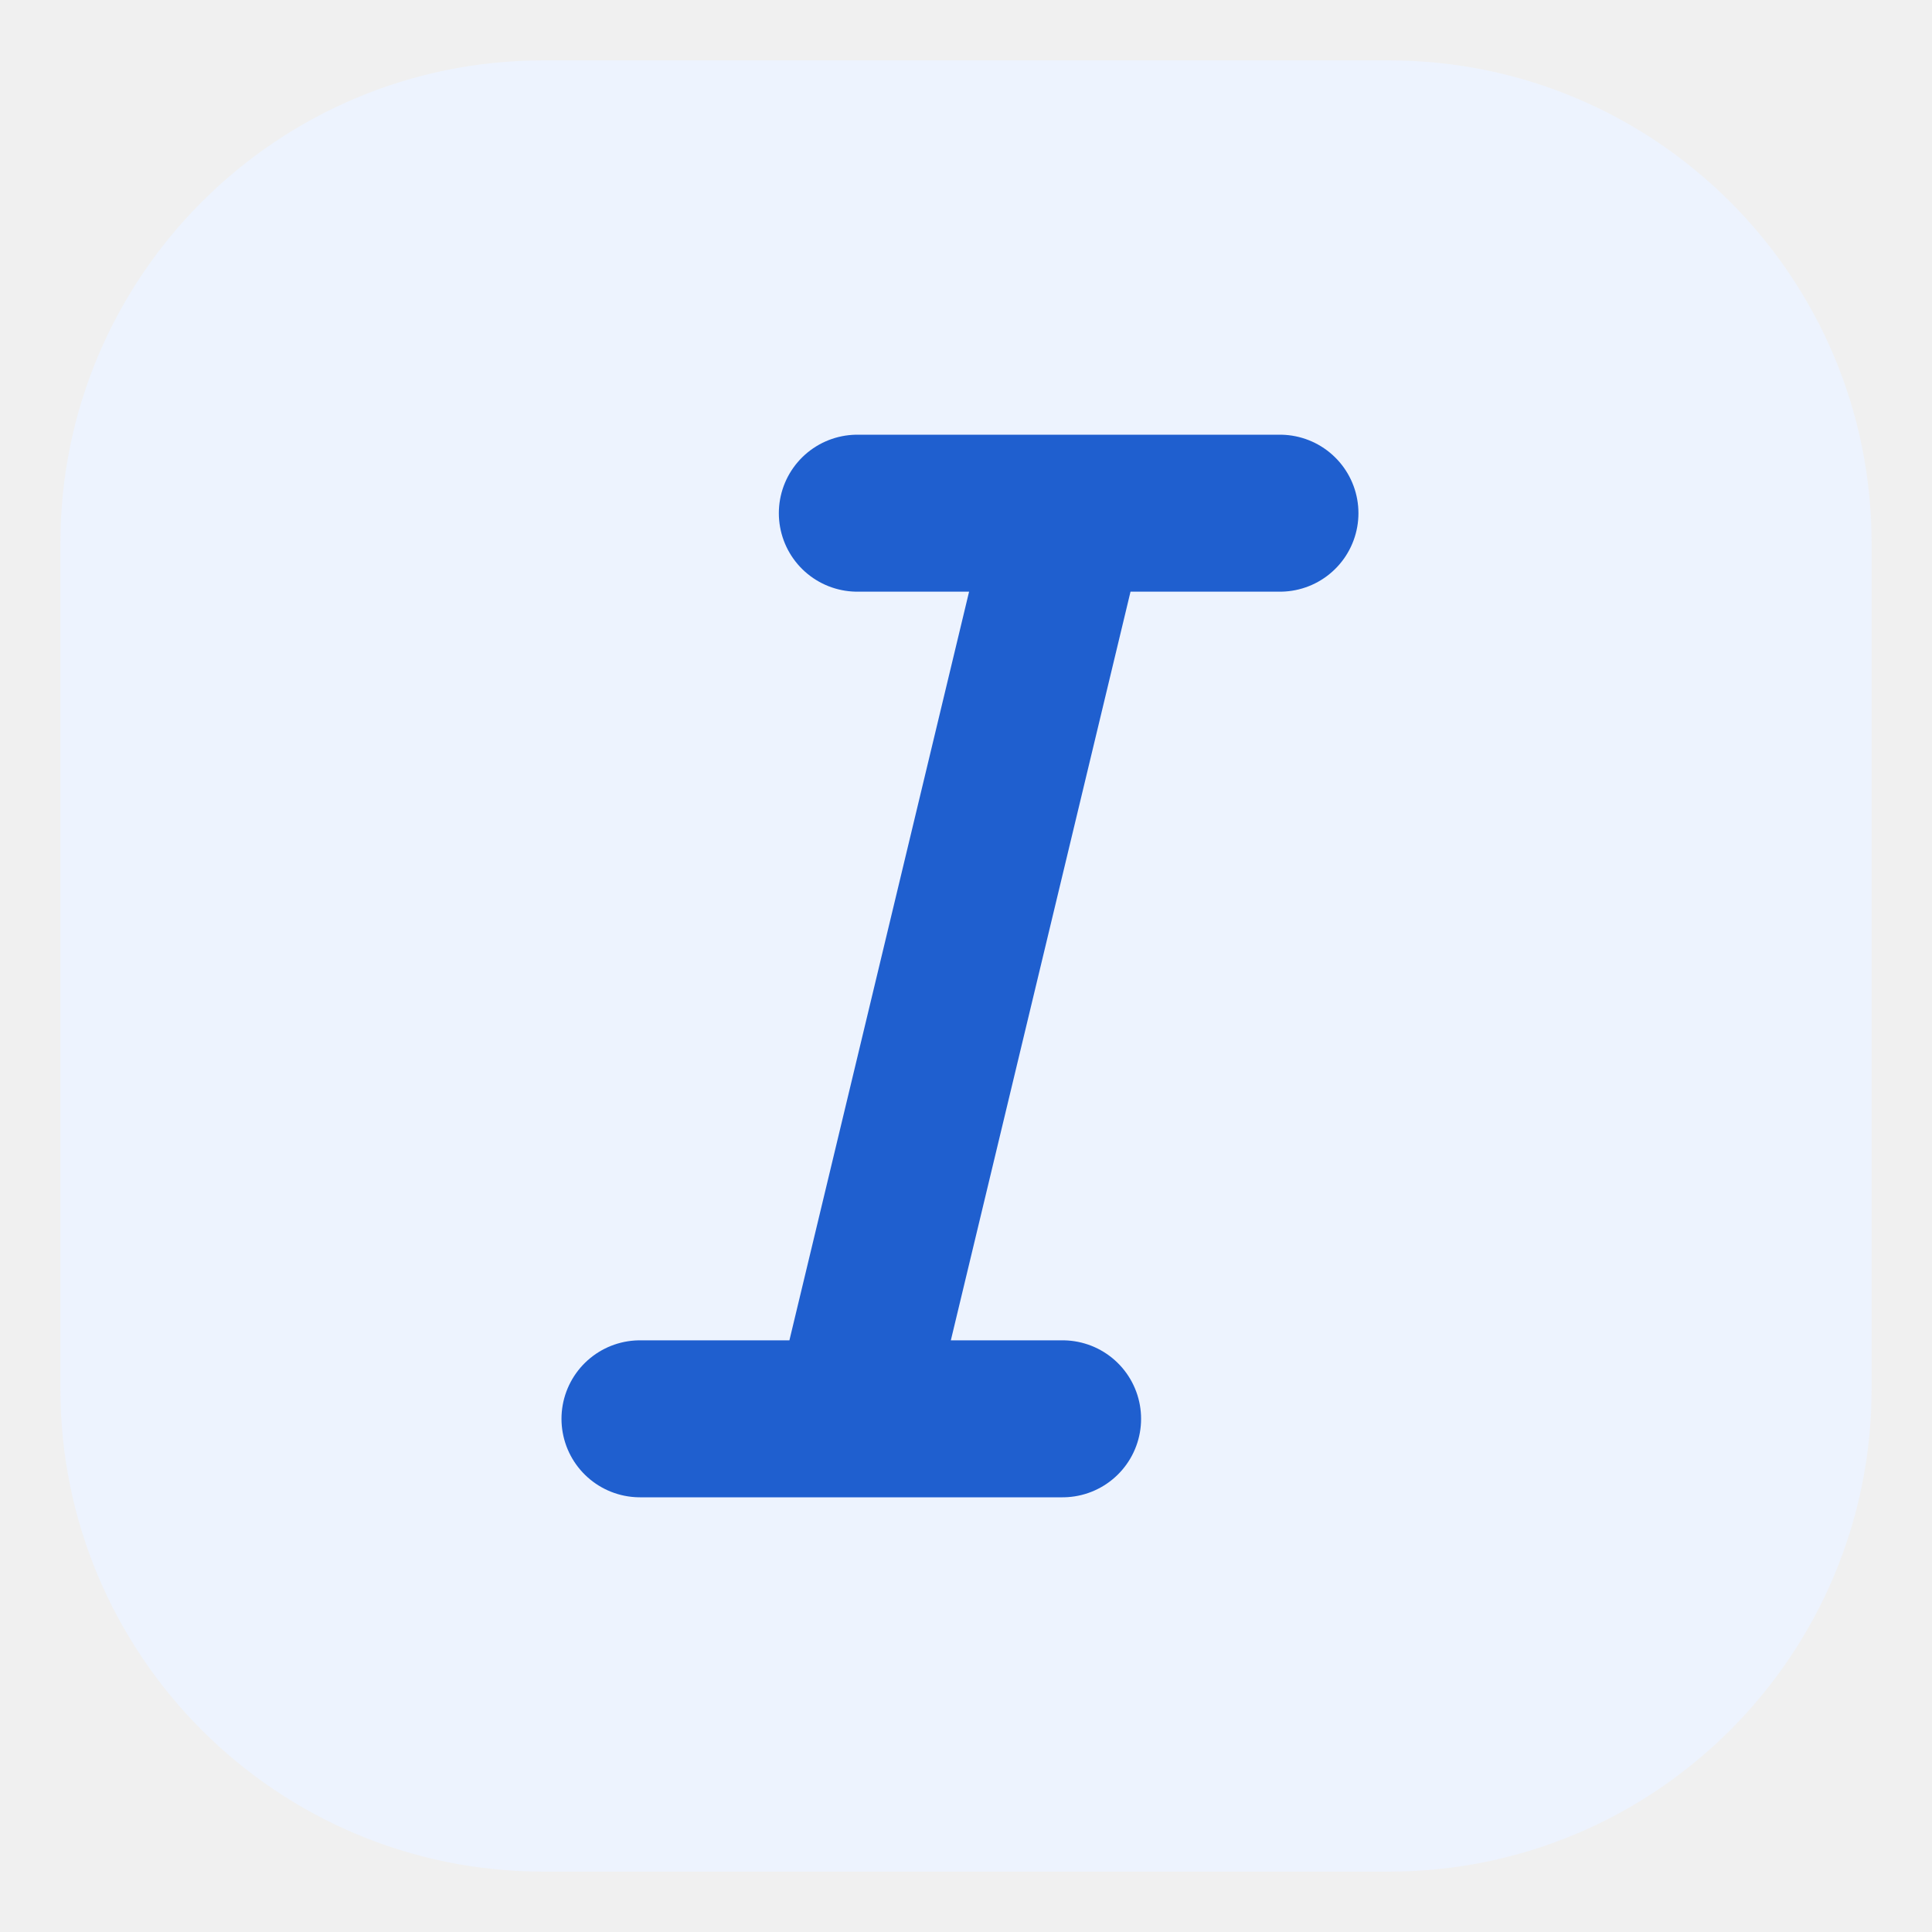
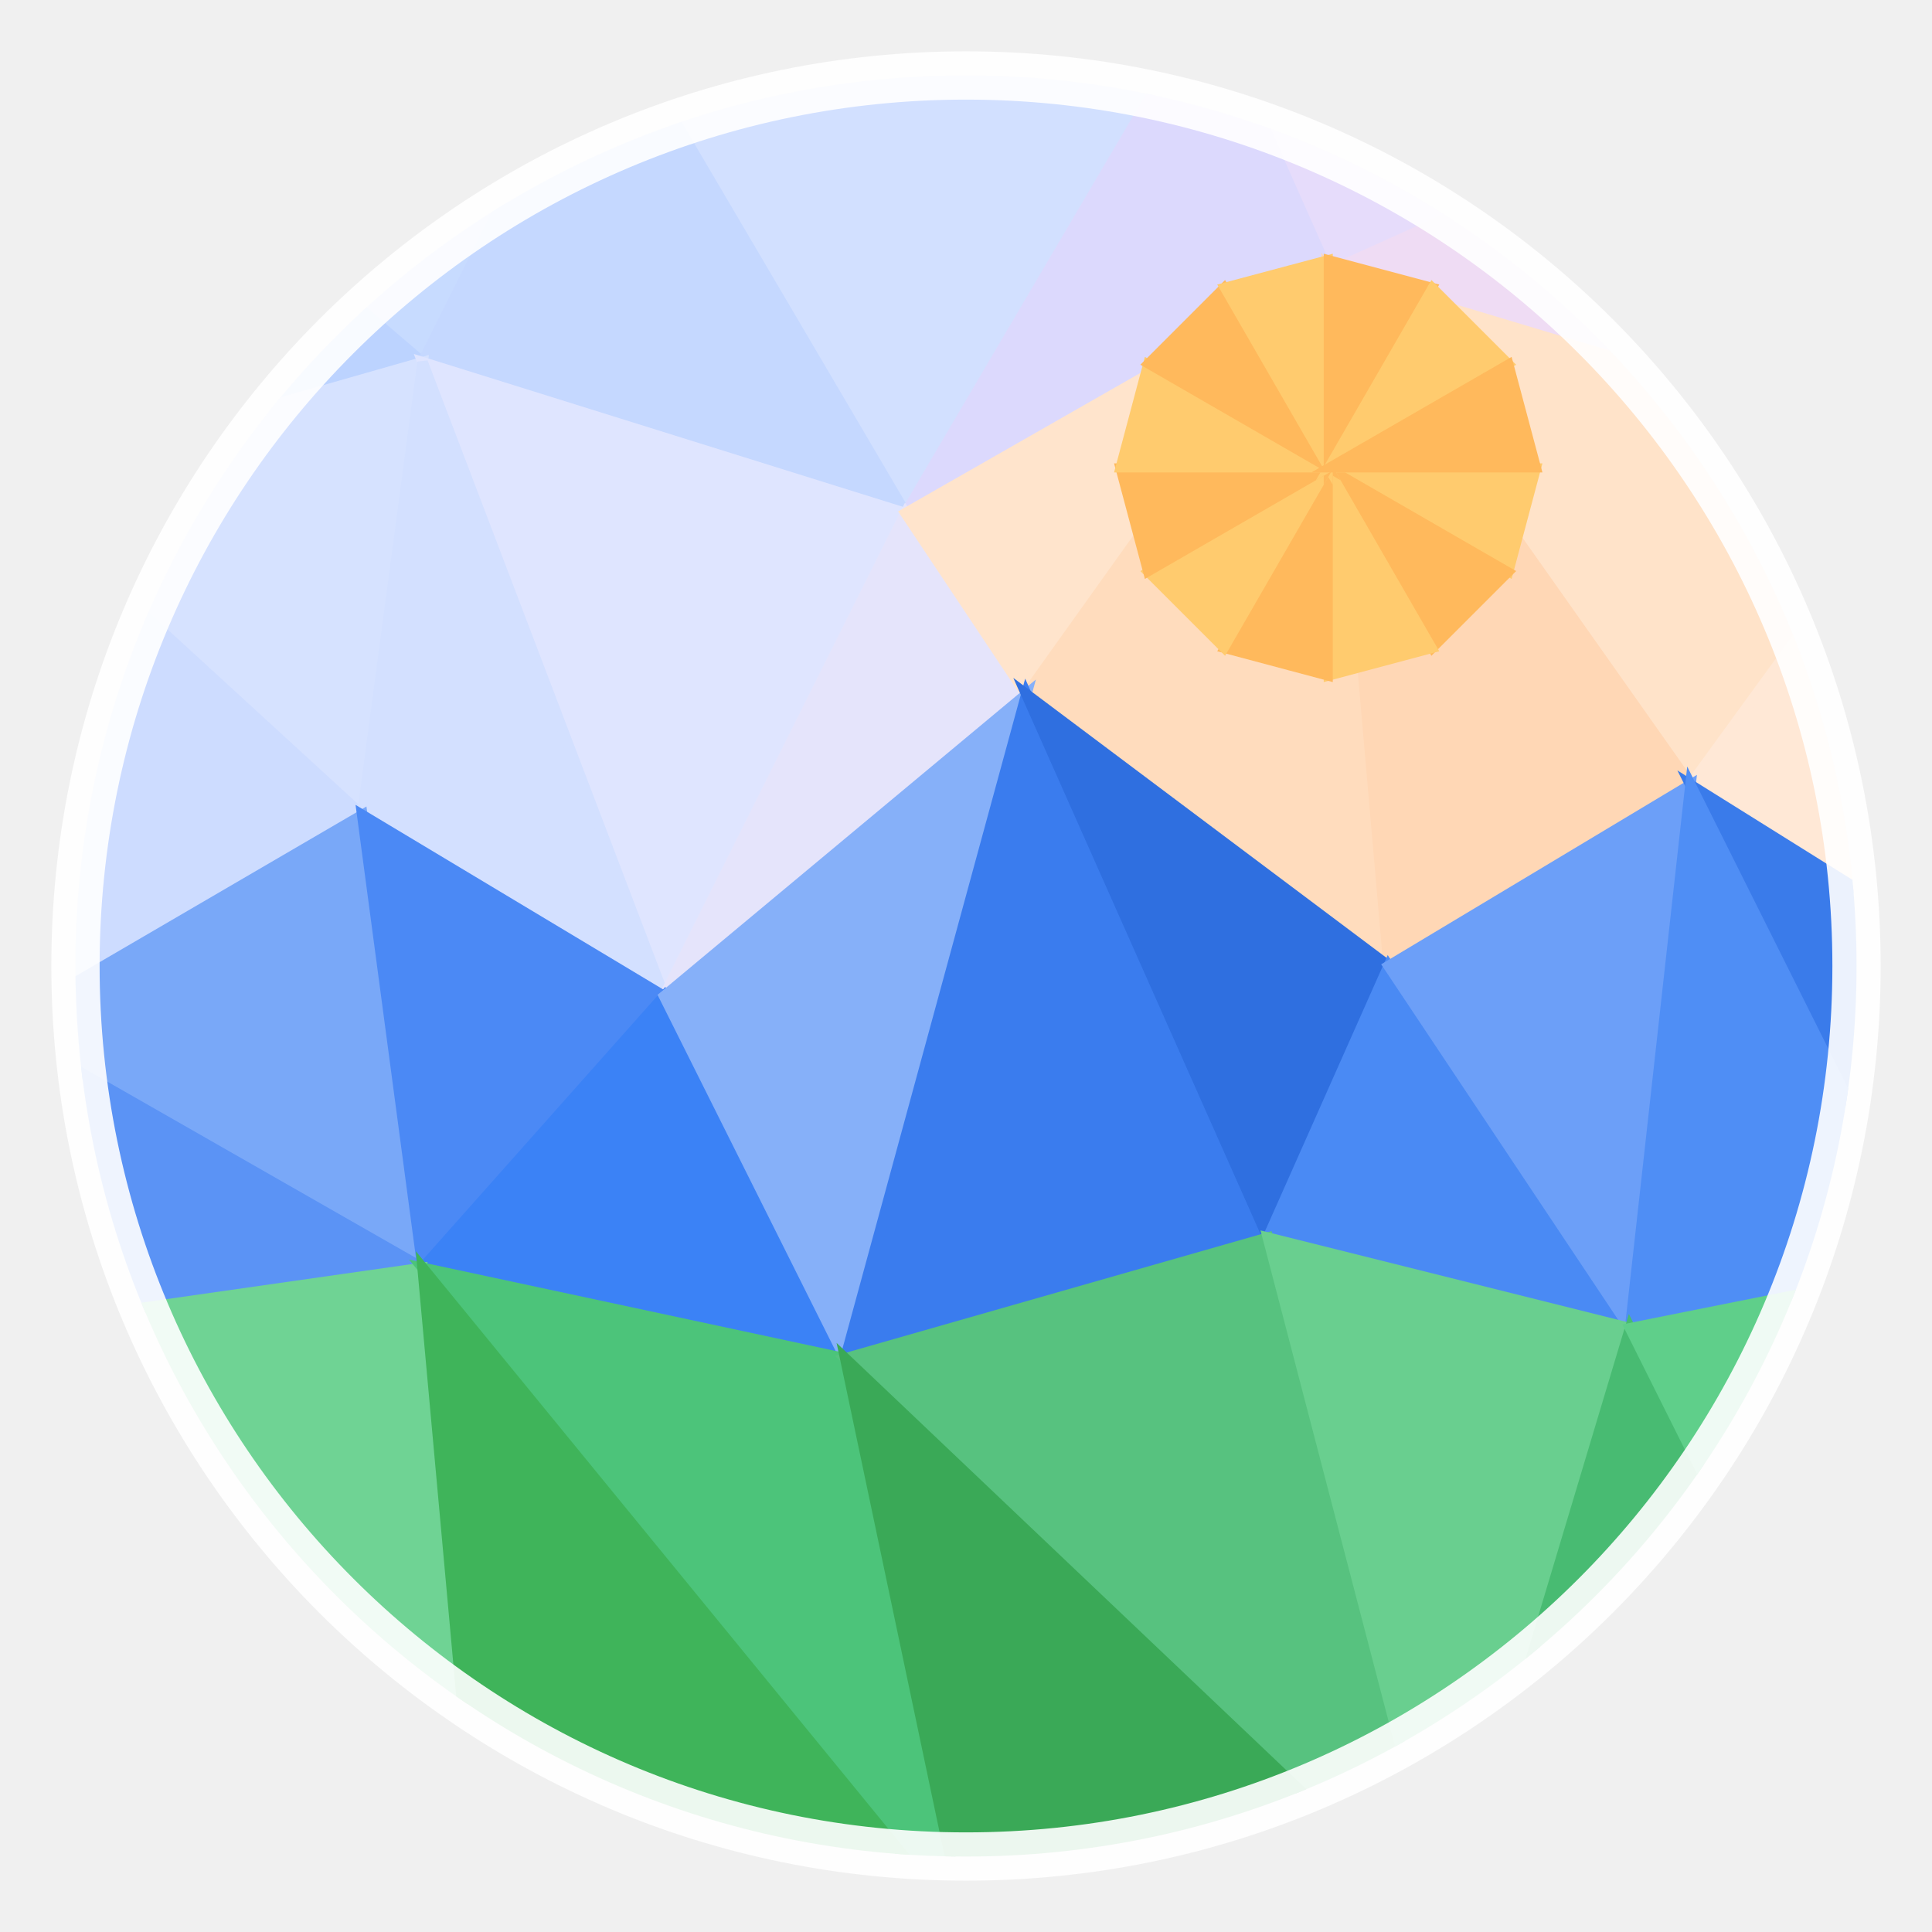
- <svg xmlns="http://www.w3.org/2000/svg" viewBox="0 0 32 32">
-   <rect x="1" y="1" width="30" height="30" rx="8" fill="#edf3fe" />
-   <path d="M14.2 8.5h7M10.6 23.5h7M17.7 8.5l-3.6 15" fill="none" stroke="#1f5fcf" stroke-width="2.6" stroke-linecap="round" />
+ <svg xmlns="http://www.w3.org/2000/svg" viewBox="0 0 64 64">
+   <defs>
+     <clipPath id="m">
+       <circle cx="32" cy="32" r="29.5" />
+     </clipPath>
+   </defs>
+   <g clip-path="url(#m)">
+     <path d="M0 0L20 0L14 12Z" fill="#c7dbff" stroke="#c7dbff" stroke-width=".35" />
+     <path d="M0 0L14 12L0 16Z" fill="#bcd3ff" stroke="#bcd3ff" stroke-width=".35" />
+     <path d="M20 0L40 0L30 17Z" fill="#d2e0ff" stroke="#d2e0ff" stroke-width=".35" />
+     <path d="M20 0L30 17L14 12Z" fill="#c5d8ff" stroke="#c5d8ff" stroke-width=".35" />
+     <path d="M40 0L64 0L44 9Z" fill="#e6dcfb" stroke="#e6dcfb" stroke-width=".35" />
+     <path d="M40 0L44 9L30 17Z" fill="#dcd9fd" stroke="#dcd9fd" stroke-width=".35" />
+     <path d="M64 0L64 15L44 9Z" fill="#efdcf4" stroke="#efdcf4" stroke-width=".35" />
+     <path d="M0 16L14 12L12 27Z" fill="#d6e2ff" stroke="#d6e2ff" stroke-width=".35" />
+     <path d="M0 16L12 27L0 34Z" fill="#cddcff" stroke="#cddcff" stroke-width=".35" />
+     <path d="M14 12L30 17L22 33Z" fill="#dfe5ff" stroke="#dfe5ff" stroke-width=".35" />
+     <path d="M14 12L22 33L12 27Z" fill="#d3e0ff" stroke="#d3e0ff" stroke-width=".35" />
+     <path d="M30 17L34 23L22 33Z" fill="#e5e4fb" stroke="#e5e4fb" stroke-width=".35" />
+     <path d="M30 17L44 9L34 23Z" fill="#ffe4cc" stroke="#ffe4cc" stroke-width=".35" />
+     <path d="M44 9L46 32L34 23Z" fill="#ffdcbd" stroke="#ffdcbd" stroke-width=".35" />
+     <path d="M44 9L64 15L56 26Z" fill="#ffe3c9" stroke="#ffe3c9" stroke-width=".35" />
+     <path d="M44 9L56 26L46 32Z" fill="#ffd7b5" stroke="#ffd7b5" stroke-width=".35" />
+     <path d="M64 15L64 31L56 26Z" fill="#ffe8d6" stroke="#ffe8d6" stroke-width=".35" />
+     <path d="M44 15.5L50.90 15.50L49.98 18.95Z" fill="#ffcb6e" stroke="#ffcb6e" stroke-width=".3" />
+     <path d="M44 15.5L49.98 18.95L47.45 21.48Z" fill="#ffb95c" stroke="#ffb95c" stroke-width=".3" />
+     <path d="M44 15.5L47.45 21.48L44.00 22.40Z" fill="#ffcb6e" stroke="#ffcb6e" stroke-width=".3" />
+     <path d="M44 15.5L44.00 22.40L40.55 21.48Z" fill="#ffb95c" stroke="#ffb95c" stroke-width=".3" />
+     <path d="M44 15.5L40.55 21.48L38.02 18.95Z" fill="#ffcb6e" stroke="#ffcb6e" stroke-width=".3" />
+     <path d="M44 15.5L38.02 18.95L37.10 15.50Z" fill="#ffb95c" stroke="#ffb95c" stroke-width=".3" />
+     <path d="M44 15.5L37.10 15.50L38.02 12.05Z" fill="#ffcb6e" stroke="#ffcb6e" stroke-width=".3" />
+     <path d="M44 15.5L38.02 12.05L40.55 9.52Z" fill="#ffb95c" stroke="#ffb95c" stroke-width=".3" />
+     <path d="M44 15.5L40.55 9.52L44.00 8.60Z" fill="#ffcb6e" stroke="#ffcb6e" stroke-width=".3" />
+     <path d="M44 15.5L44.00 8.60L47.45 9.52Z" fill="#ffb95c" stroke="#ffb95c" stroke-width=".3" />
+     <path d="M44 15.5L47.45 9.52L49.98 12.05Z" fill="#ffcb6e" stroke="#ffcb6e" stroke-width=".3" />
+     <path d="M44 15.5L49.98 12.05L50.90 15.50Z" fill="#ffb95c" stroke="#ffb95c" stroke-width=".3" />
+     <path d="M0 34L12 27L14 42Z" fill="#79a8f8" stroke="#79a8f8" stroke-width=".35" />
+     <path d="M0 34L14 42L0 44Z" fill="#5b93f5" stroke="#5b93f5" stroke-width=".35" />
+     <path d="M12 27L22 33L14 42Z" fill="#4b89f5" stroke="#4b89f5" stroke-width=".35" />
+     <path d="M22 33L28 45L14 42Z" fill="#3b82f6" stroke="#3b82f6" stroke-width=".35" />
+     <path d="M22 33L34 23L28 45Z" fill="#86b0f9" stroke="#86b0f9" stroke-width=".35" />
+     <path d="M34 23L42 41L28 45Z" fill="#3a7cee" stroke="#3a7cee" stroke-width=".35" />
+     <path d="M34 23L46 32L42 41Z" fill="#2f6fe0" stroke="#2f6fe0" stroke-width=".35" />
+     <path d="M46 32L54 44L42 41Z" fill="#4a8af4" stroke="#4a8af4" stroke-width=".35" />
+     <path d="M46 32L56 26L54 44Z" fill="#6c9ff8" stroke="#6c9ff8" stroke-width=".35" />
+     <path d="M56 26L64 31L64 42Z" fill="#3a7bea" stroke="#3a7bea" stroke-width=".35" />
+     <path d="M56 26L64 42L54 44Z" fill="#4f8ef5" stroke="#4f8ef5" stroke-width=".35" />
+     <path d="M0 44L14 42L16 64Z" fill="#6fd394" stroke="#6fd394" stroke-width=".35" />
+     <path d="M0 44L16 64L0 64Z" fill="#5cc985" stroke="#5cc985" stroke-width=".35" />
+     <path d="M14 42L28 45L32 64Z" fill="#4cc47a" stroke="#4cc47a" stroke-width=".35" />
+     <path d="M14 42L32 64L16 64Z" fill="#3fb45a" stroke="#3fb45a" stroke-width=".35" />
+     <path d="M28 45L42 41L48 64Z" fill="#57c27f" stroke="#57c27f" stroke-width=".35" />
+     <path d="M28 45L48 64L32 64Z" fill="#3aa957" stroke="#3aa957" stroke-width=".35" />
+     <path d="M42 41L54 44L48 64Z" fill="#69cf8f" stroke="#69cf8f" stroke-width=".35" />
+     <path d="M54 44L64 64L48 64Z" fill="#48bb72" stroke="#48bb72" stroke-width=".35" />
+     <path d="M54 44L64 42L64 64Z" fill="#5fcf8a" stroke="#5fcf8a" stroke-width=".35" />
+   </g>
+   <circle cx="32" cy="32" r="29.5" fill="none" stroke="#fff" stroke-opacity=".9" stroke-width="1.6" />
</svg>
